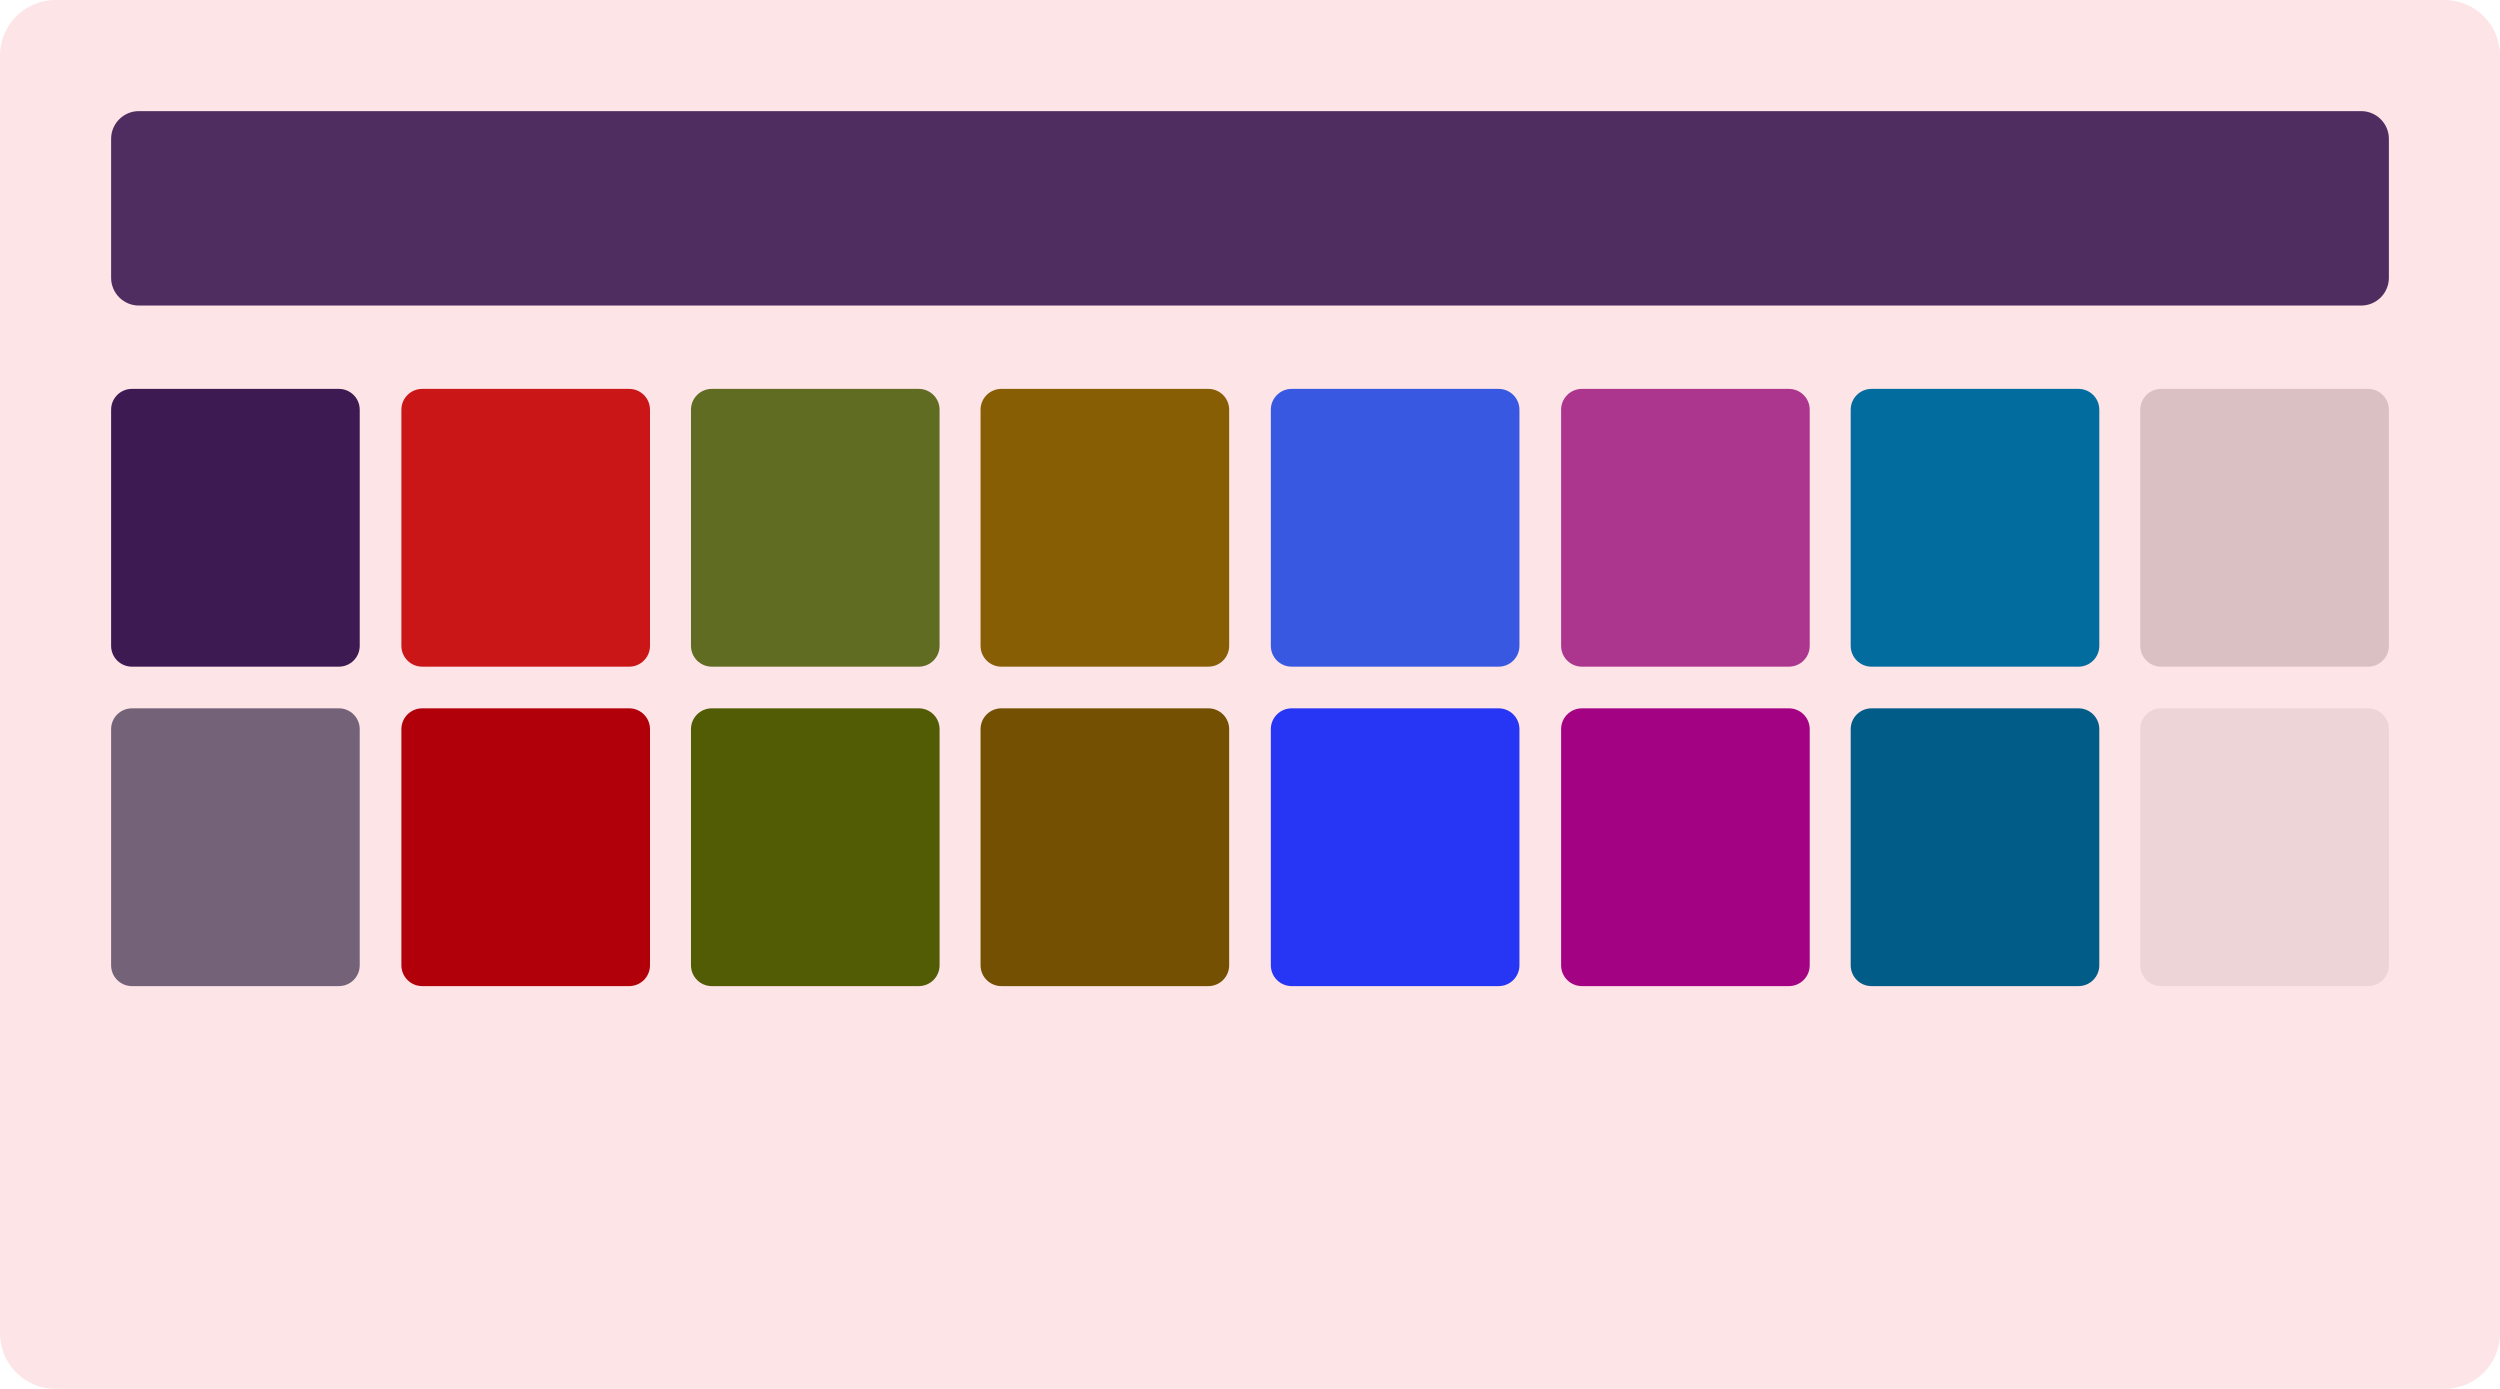
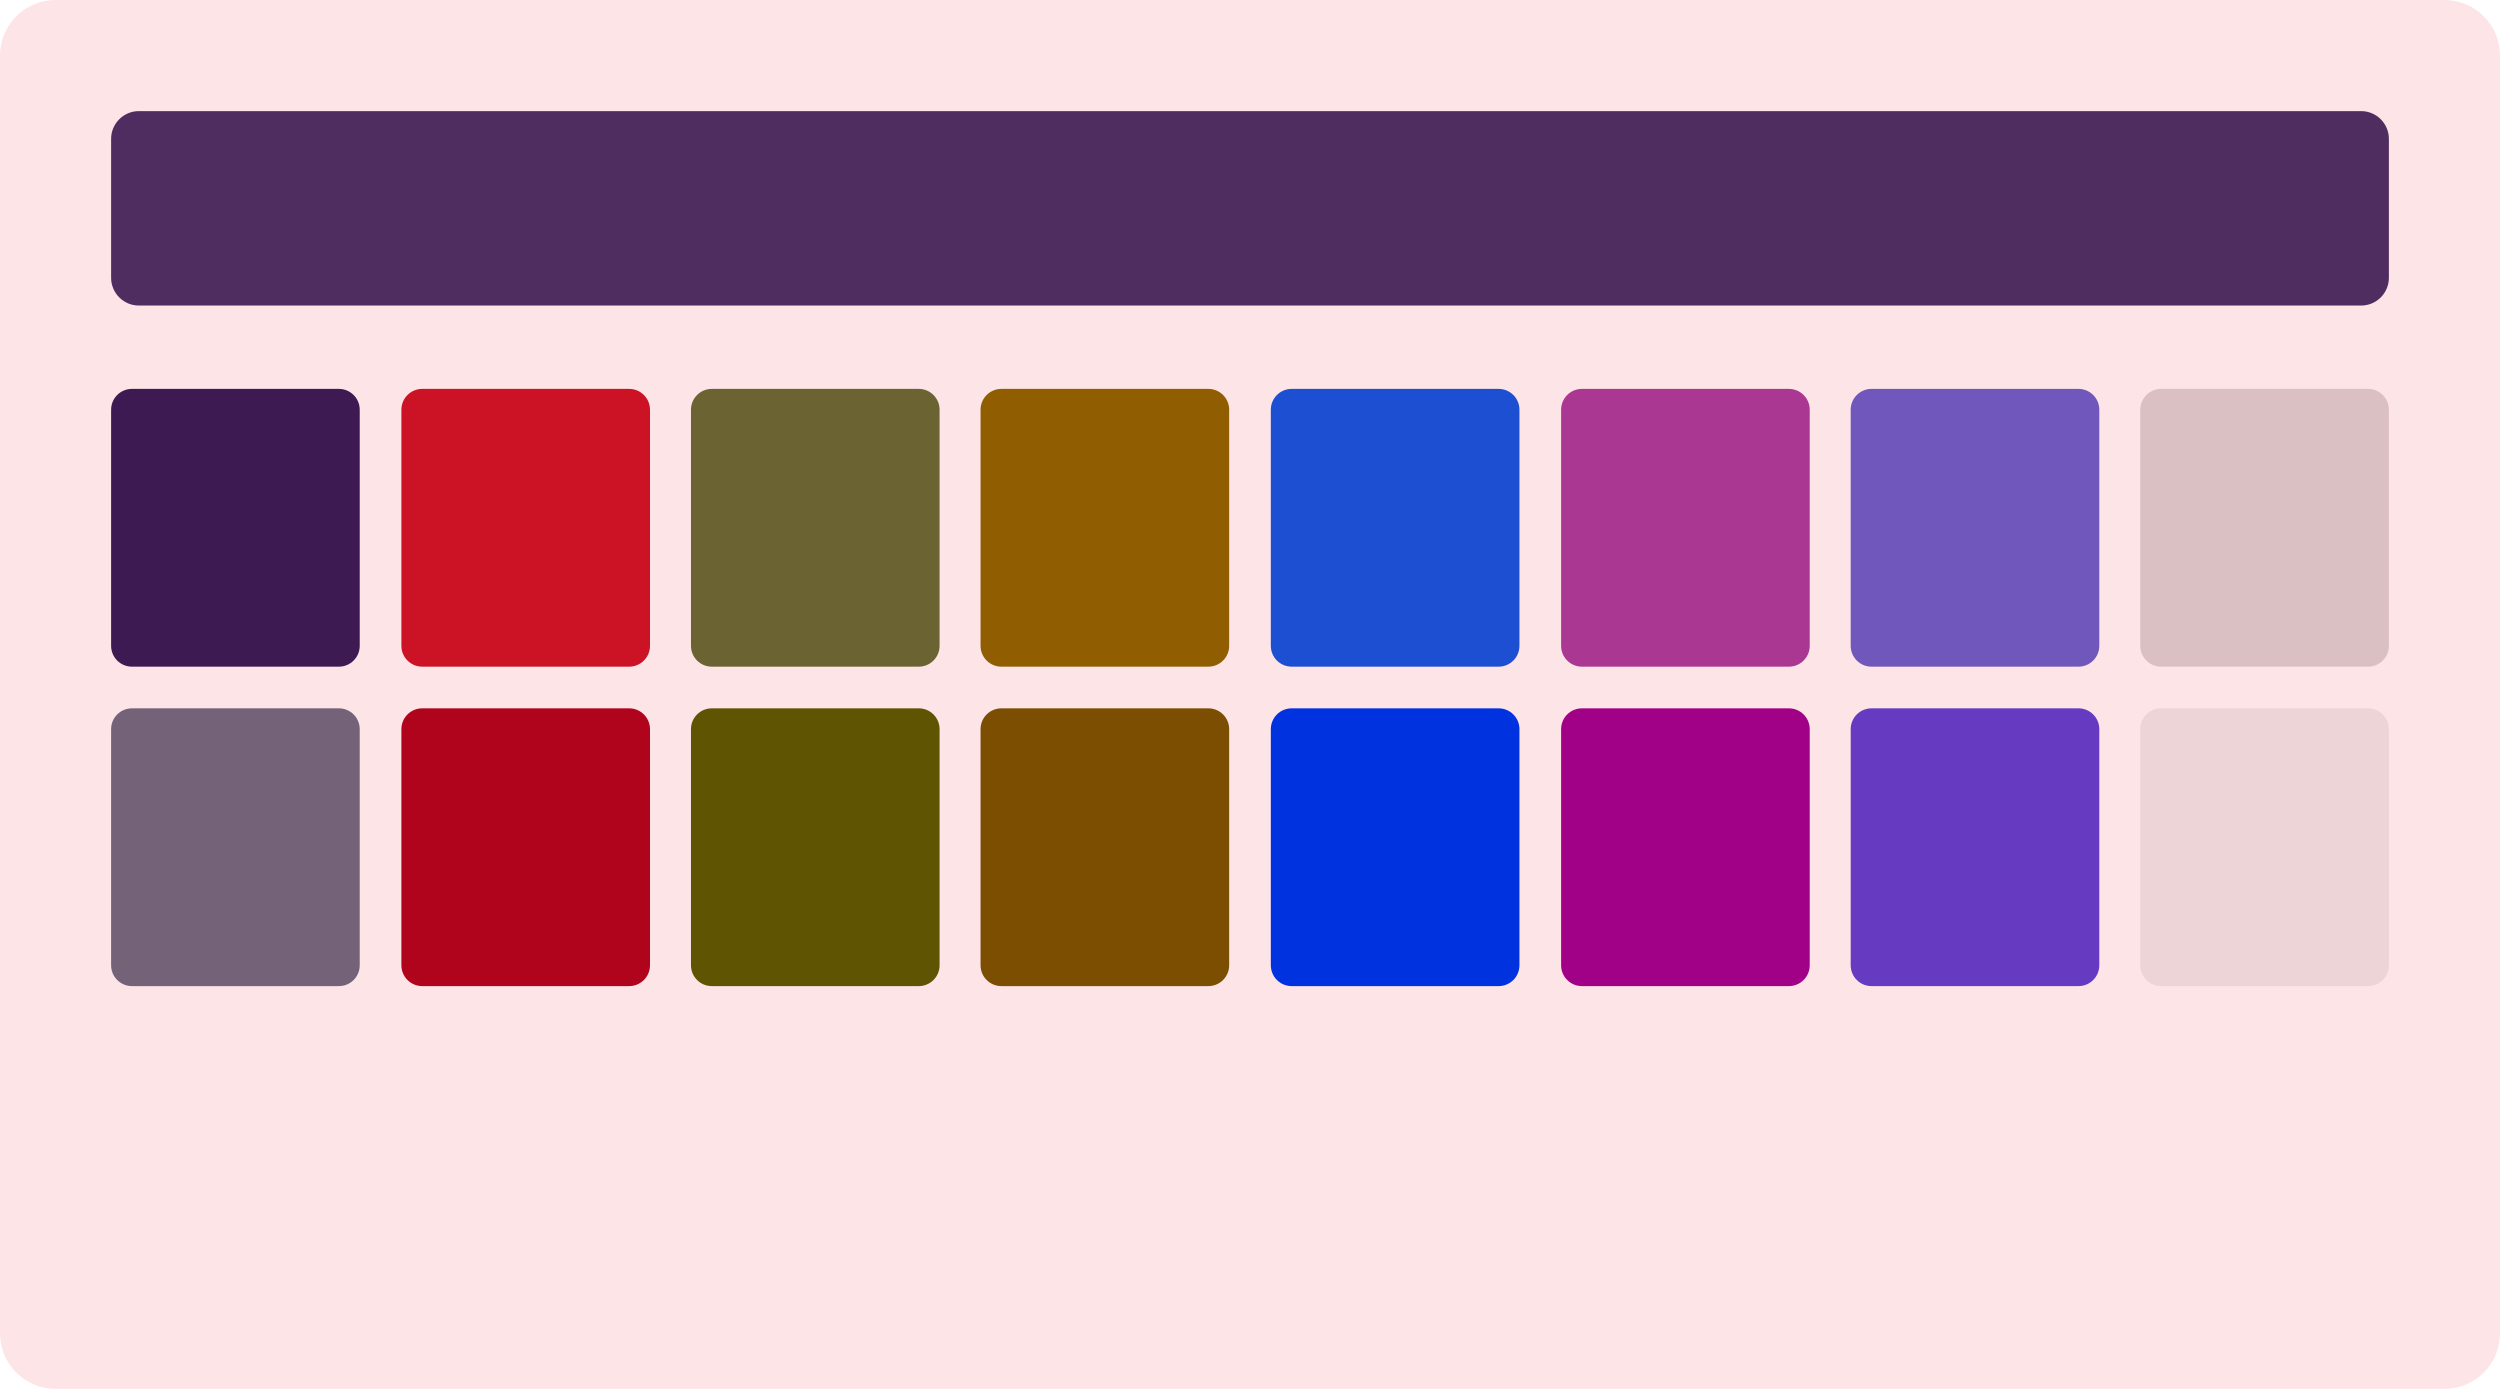
<svg xmlns="http://www.w3.org/2000/svg" width="360" height="200" viewBox="0 0 360 200">
  <rect width="360" height="200" rx="8" fill="#fde4e7" />
  <rect x="16" y="16" width="328" height="28" rx="4" fill="#3d1a52" opacity="0.9" />
  <rect x="16.0" y="56" width="35.8" height="40" rx="3" fill="#3d1a52" />
-   <rect x="57.8" y="56" width="35.8" height="40" rx="3" fill="#cb1617" />
-   <rect x="99.5" y="56" width="35.8" height="40" rx="3" fill="#606c21" />
-   <rect x="141.2" y="56" width="35.8" height="40" rx="3" fill="#885e04" />
-   <rect x="183.0" y="56" width="35.8" height="40" rx="3" fill="#3858e1" />
-   <rect x="224.8" y="56" width="35.8" height="40" rx="3" fill="#ac368d" />
-   <rect x="266.5" y="56" width="35.8" height="40" rx="3" fill="#016c9d" />
+   <rect x="57.8" y="56" width="35.8" height="40" rx="3" fill="#cb1325" />
+   <rect x="99.5" y="56" width="35.8" height="40" rx="3" fill="#6c6332" />
+   <rect x="141.2" y="56" width="35.8" height="40" rx="3" fill="#915d01" />
+   <rect x="183.0" y="56" width="35.8" height="40" rx="3" fill="#1d4fd3" />
+   <rect x="224.8" y="56" width="35.8" height="40" rx="3" fill="#aa3791" />
+   <rect x="266.5" y="56" width="35.8" height="40" rx="3" fill="#7057bb" />
  <rect x="308.2" y="56" width="35.8" height="40" rx="3" fill="#dac0c3" />
  <rect x="16.0" y="102" width="35.8" height="40" rx="3" fill="#746278" />
-   <rect x="57.8" y="102" width="35.8" height="40" rx="3" fill="#b2000a" />
-   <rect x="99.5" y="102" width="35.8" height="40" rx="3" fill="#515c04" />
-   <rect x="141.2" y="102" width="35.8" height="40" rx="3" fill="#745002" />
-   <rect x="183.0" y="102" width="35.8" height="40" rx="3" fill="#2735f4" />
-   <rect x="224.8" y="102" width="35.8" height="40" rx="3" fill="#a30383" />
-   <rect x="266.5" y="102" width="35.8" height="40" rx="3" fill="#015c87" />
+   <rect x="57.8" y="102" width="35.8" height="40" rx="3" fill="#b0041c" />
+   <rect x="99.5" y="102" width="35.8" height="40" rx="3" fill="#5f5402" />
+   <rect x="141.2" y="102" width="35.8" height="40" rx="3" fill="#7b4e01" />
+   <rect x="183.0" y="102" width="35.8" height="40" rx="3" fill="#0032df" />
+   <rect x="224.8" y="102" width="35.8" height="40" rx="3" fill="#a10186" />
+   <rect x="266.5" y="102" width="35.8" height="40" rx="3" fill="#663ac1" />
  <rect x="308.2" y="102" width="35.8" height="40" rx="3" fill="#ecd4d7" />
</svg>
